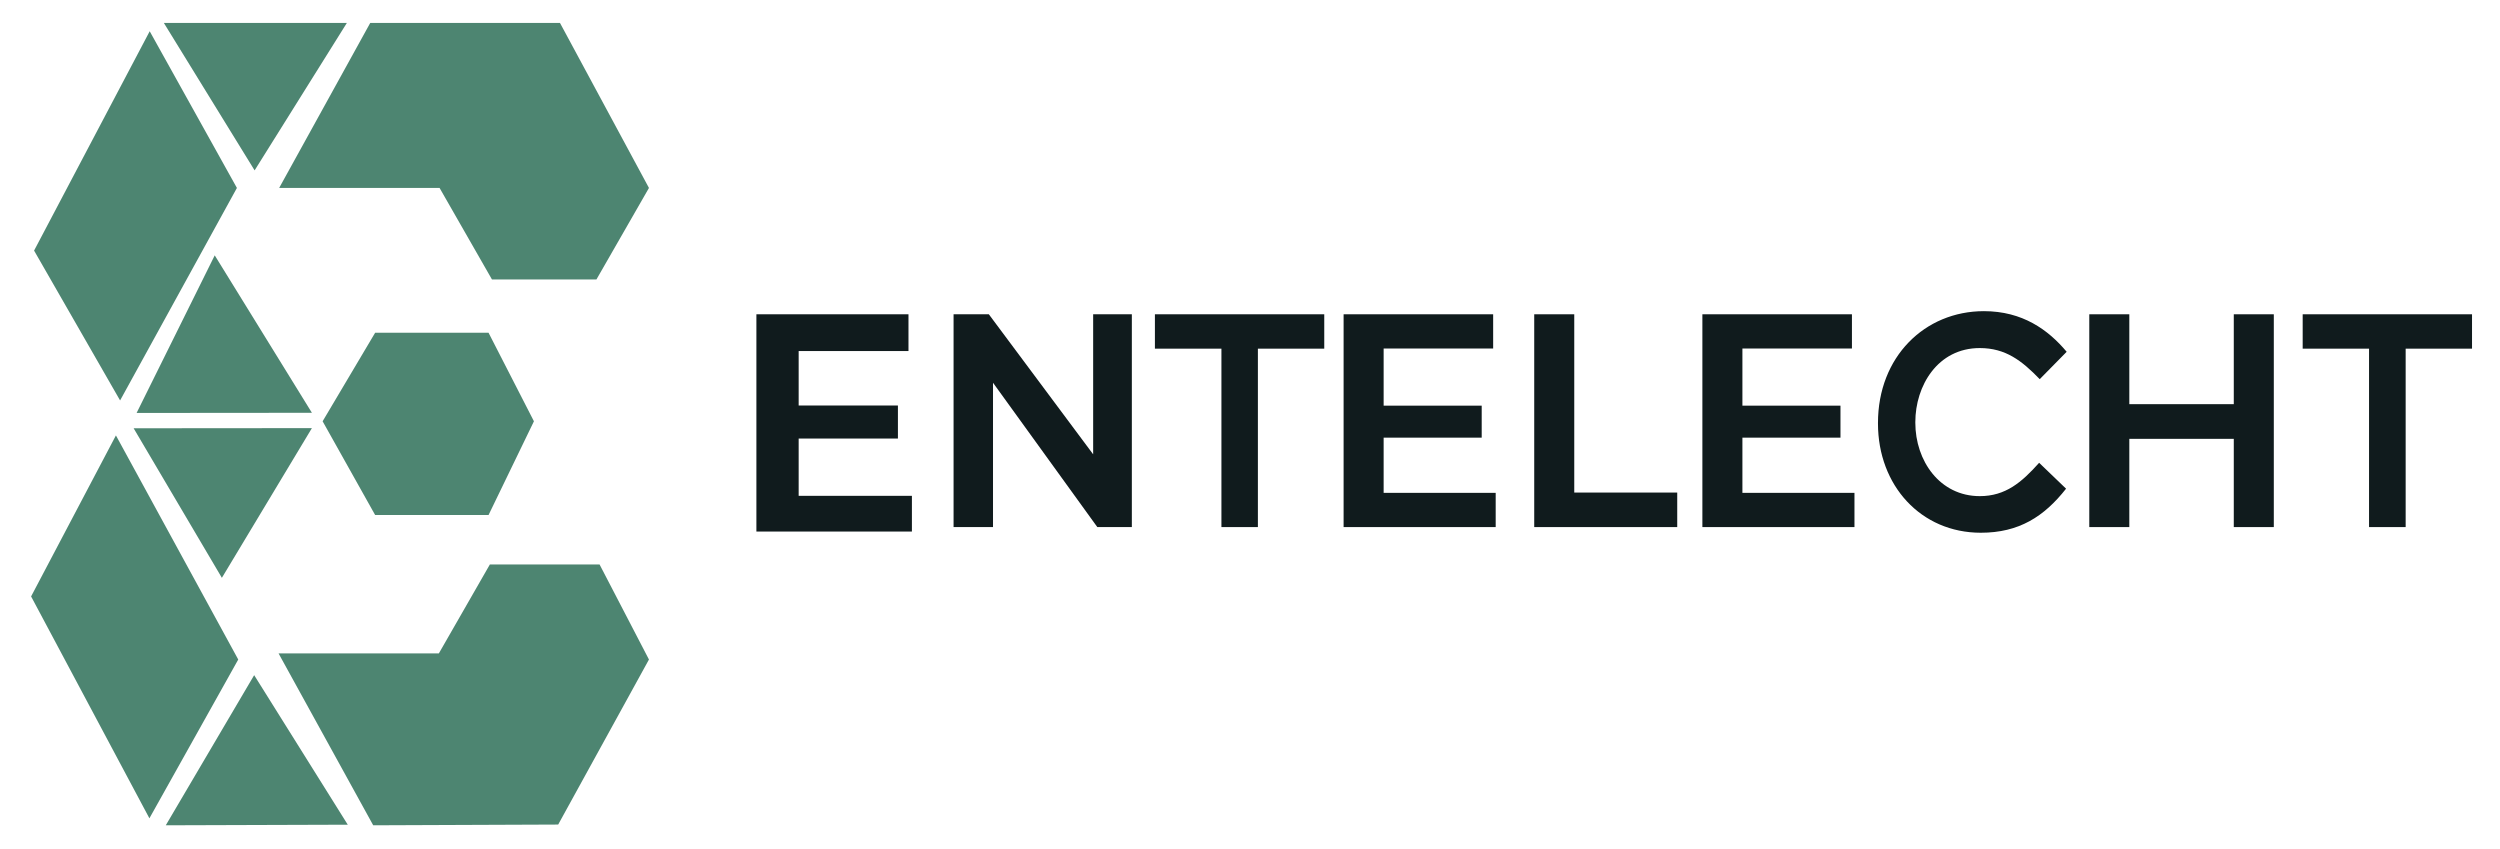
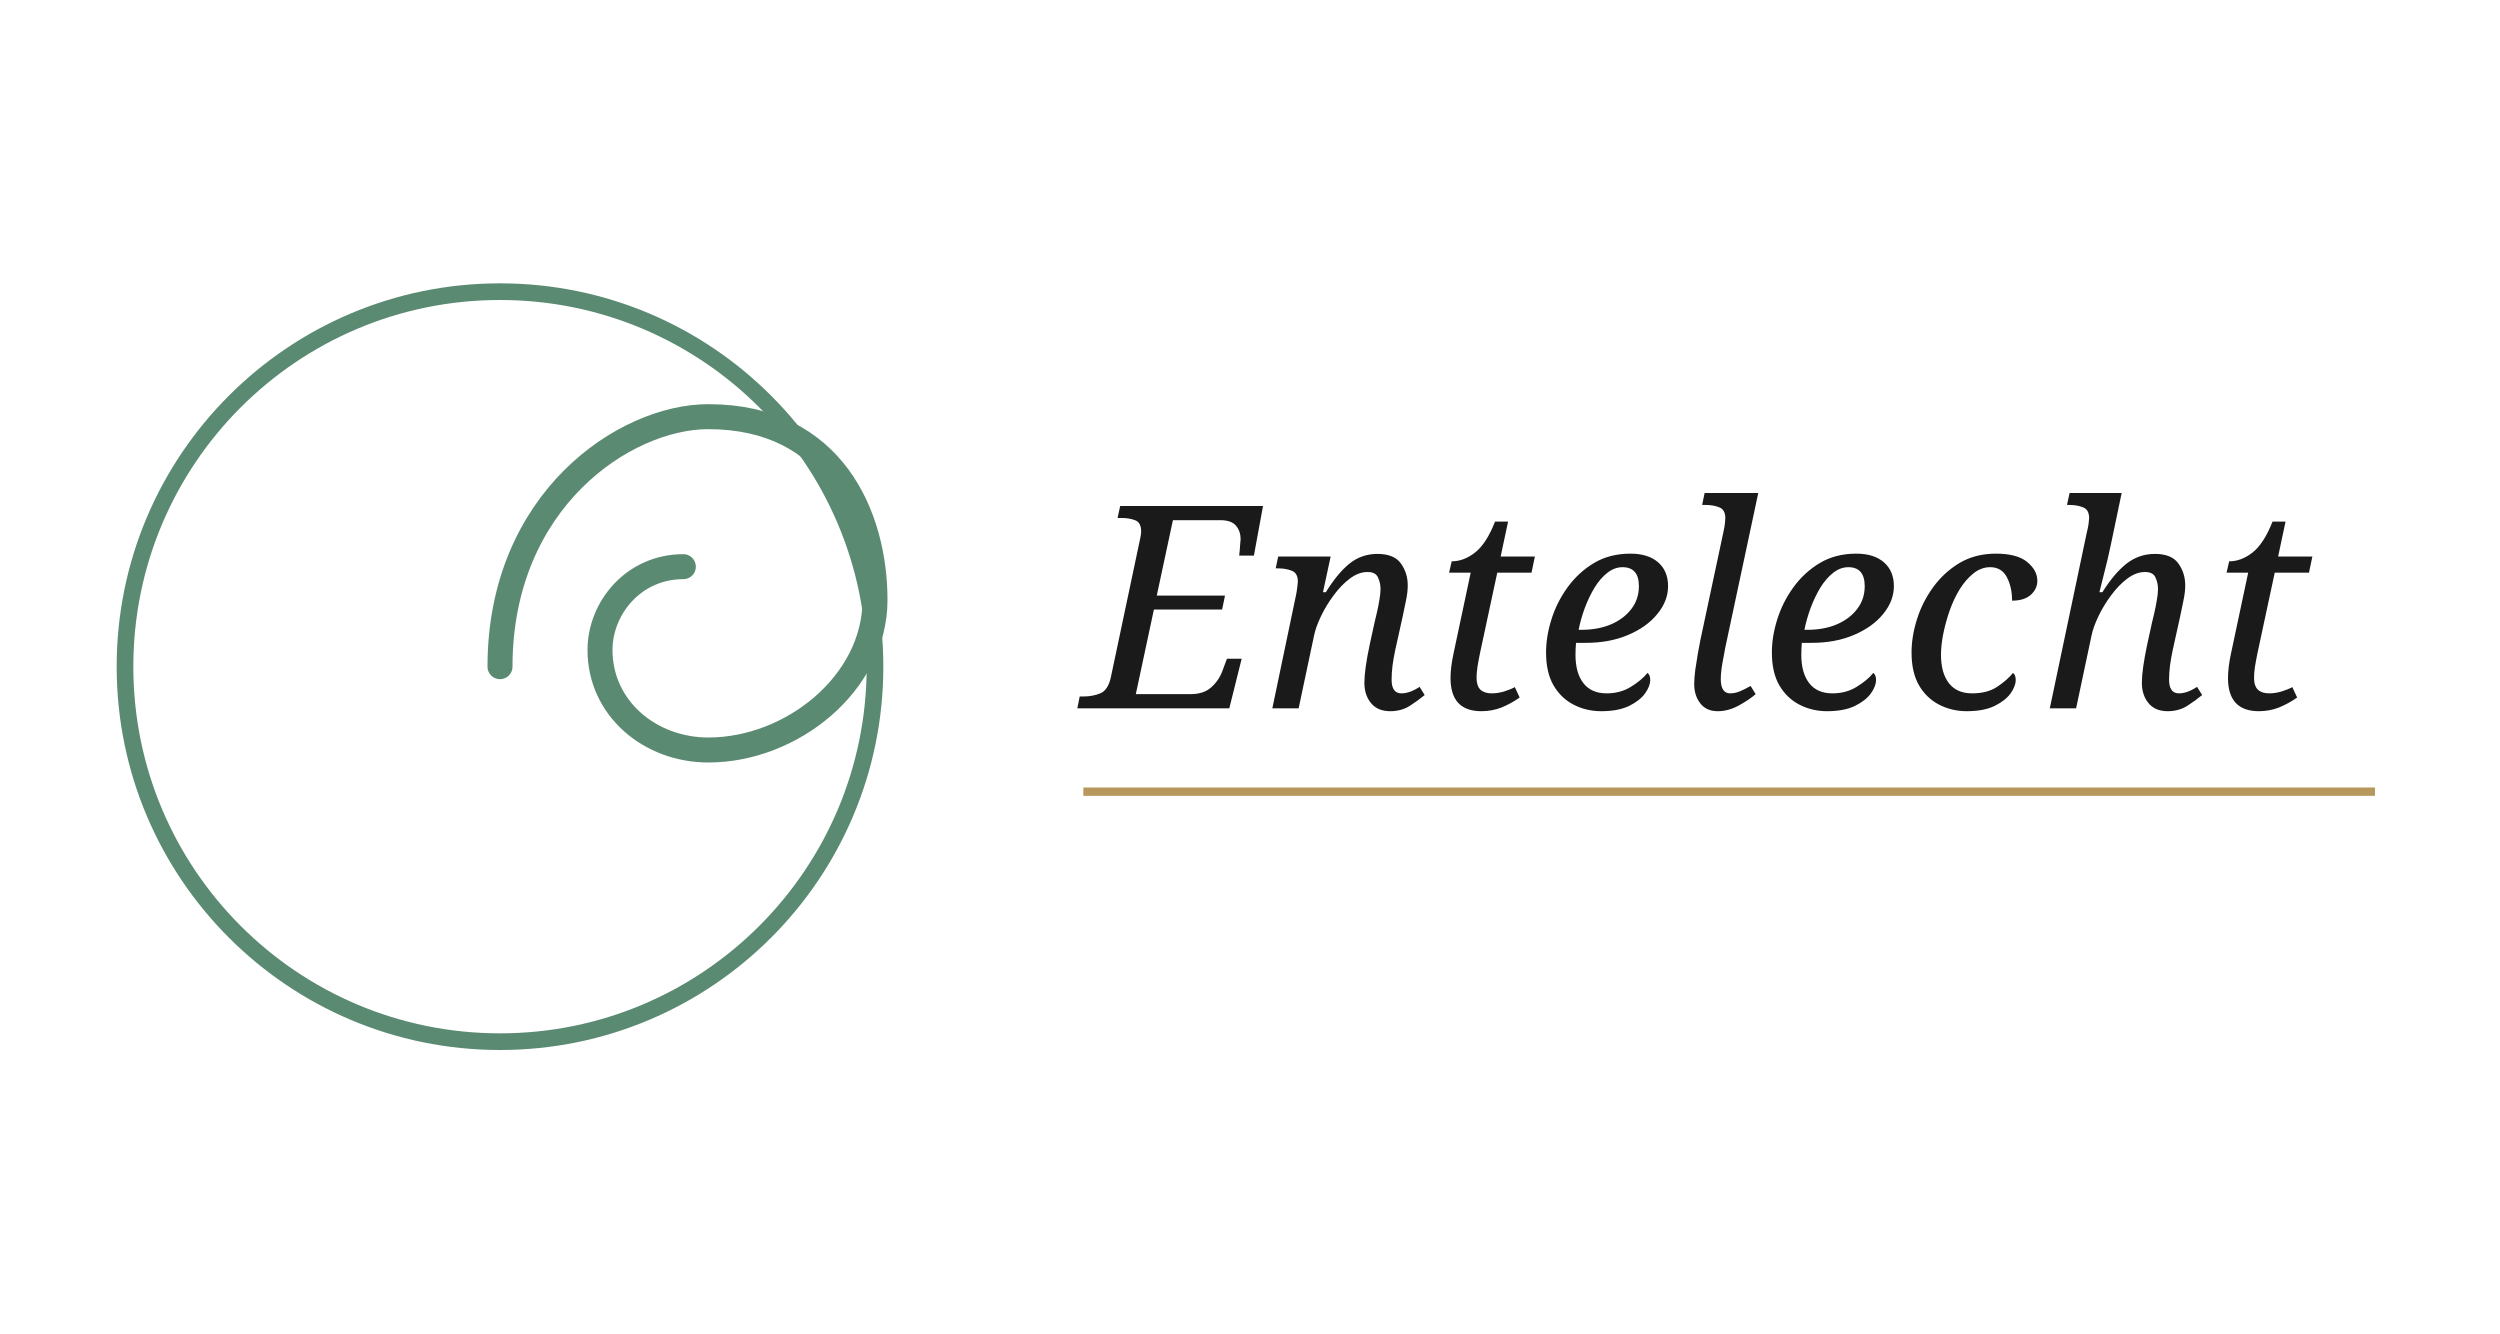
- <svg xmlns="http://www.w3.org/2000/svg" width="168" height="57" viewBox="0 0 168 57">
-   <path d="m50.83 21.12h10.22v2.47h-7.38v3.66h6.67v2.22h-6.67v3.85h7.61v2.4h-10.45v-14.6z" fill="#101B1D" />
-   <path d="m64.08 21.12h2.37l7.01 9.41v-9.41h2.6v14.3h-2.32l-7.01-9.7v9.7h-2.65v-14.3z" fill="#101B1D" />
-   <path d="m82.08 23.43h-4.47v-2.31h11.38v2.31h-4.46v11.99h-2.45v-11.99z" fill="#101B1D" />
-   <path d="m90.29 21.12h10.05v2.3h-7.36v3.84h6.59v2.15h-6.59v3.71h7.53v2.3h-10.22v-14.3z" fill="#101B1D" />
-   <path d="m103.1 21.12h2.69v11.98h6.92v2.32h-9.61v-14.3z" fill="#101B1D" />
-   <path d="m114.4 21.12h10.05v2.3h-7.36v3.84h6.59v2.15h-6.59v3.71h7.53v2.3h-10.22v-14.3z" fill="#101B1D" />
-   <path d="m126.2 28.46v-0.04c0-4.44 3.14-7.51 7.12-7.51 2.59 0 4.32 1.25 5.56 2.73l-1.81 1.84c-1.21-1.25-2.3-2.09-4.03-2.09-2.84 0-4.33 2.55-4.33 4.97v0.05c0 2.55 1.64 4.93 4.33 4.93 1.73 0 2.81-0.92 3.99-2.24l1.81 1.74c-1.48 1.88-3.17 2.96-5.73 2.96-4.02 0-6.91-3.17-6.91-7.34z" fill="#101B1D" />
-   <path d="m140.4 21.12h2.69v6.04h7.02v-6.04h2.69v14.3h-2.69v-5.93h-7.02v5.93h-2.69v-14.3z" fill="#101B1D" />
-   <path d="m159.2 23.43h-4.46v-2.31h11.38v2.31h-4.46v11.99h-2.46v-11.99z" fill="#101B1D" />
-   <path d="m24.88 1.54-6.12 11.09h10.78l3.52 6.15h7.02l3.53-6.15-5.98-11.09h-12.75z" fill="#4D8571" />
-   <path d="m2.29 16.84 5.78 10.07 7.85-14.28-5.86-10.53-7.77 14.74z" fill="#4D8571" />
-   <path d="m25.21 22.36-3.53 5.95 3.53 6.3h7.62l3.05-6.3-3.05-5.95h-7.62z" fill="#4D8571" />
-   <path d="m2.09 40.08 7.95 14.91 5.97-10.67-8.22-15.06-5.7 10.82z" fill="#4D8571" />
-   <path d="m32.92 37.93-3.43 5.98h-10.77l6.36 11.55 12.43-0.05 6.1-11.09-3.32-6.39h-7.37z" fill="#4D8571" />
-   <path d="m11.01 1.54 6.1 9.91 6.2-9.91h-12.3z" fill="#4D8571" />
-   <path d="m9.18 27.75 11.78-0.01-6.53-10.58-5.25 10.59z" fill="#4D8571" />
-   <path d="m8.98 28.78 5.93 10.05 6.05-10.06-11.98 0.01z" fill="#4D8571" />
-   <path d="m11.14 55.46 12.23-0.04-6.29-10.05-5.94 10.09z" fill="#4D8571" />
+ <svg xmlns="http://www.w3.org/2000/svg" viewBox="0 0 300 160" fill="none">
+   <circle cx="60" cy="80" r="45" stroke="#5B8A72" stroke-width="2" fill="none" />
+   <path d="M60,80 C60,60 75,50 85,50 C100,50 105,62 105,72 C105,82 95,90 85,90 C78,90 72,85 72,78 C72,73 76,68 82,68" stroke="#5B8A72" stroke-width="3" fill="none" stroke-linecap="round" />
+   <text x="130" y="85" font-family="Georgia, serif" font-size="34" font-style="italic" fill="#1A1A1A">Entelecht</text>
+   <line x1="130" y1="95" x2="285" y2="95" stroke="#B8975C" stroke-width="1" />
</svg>
